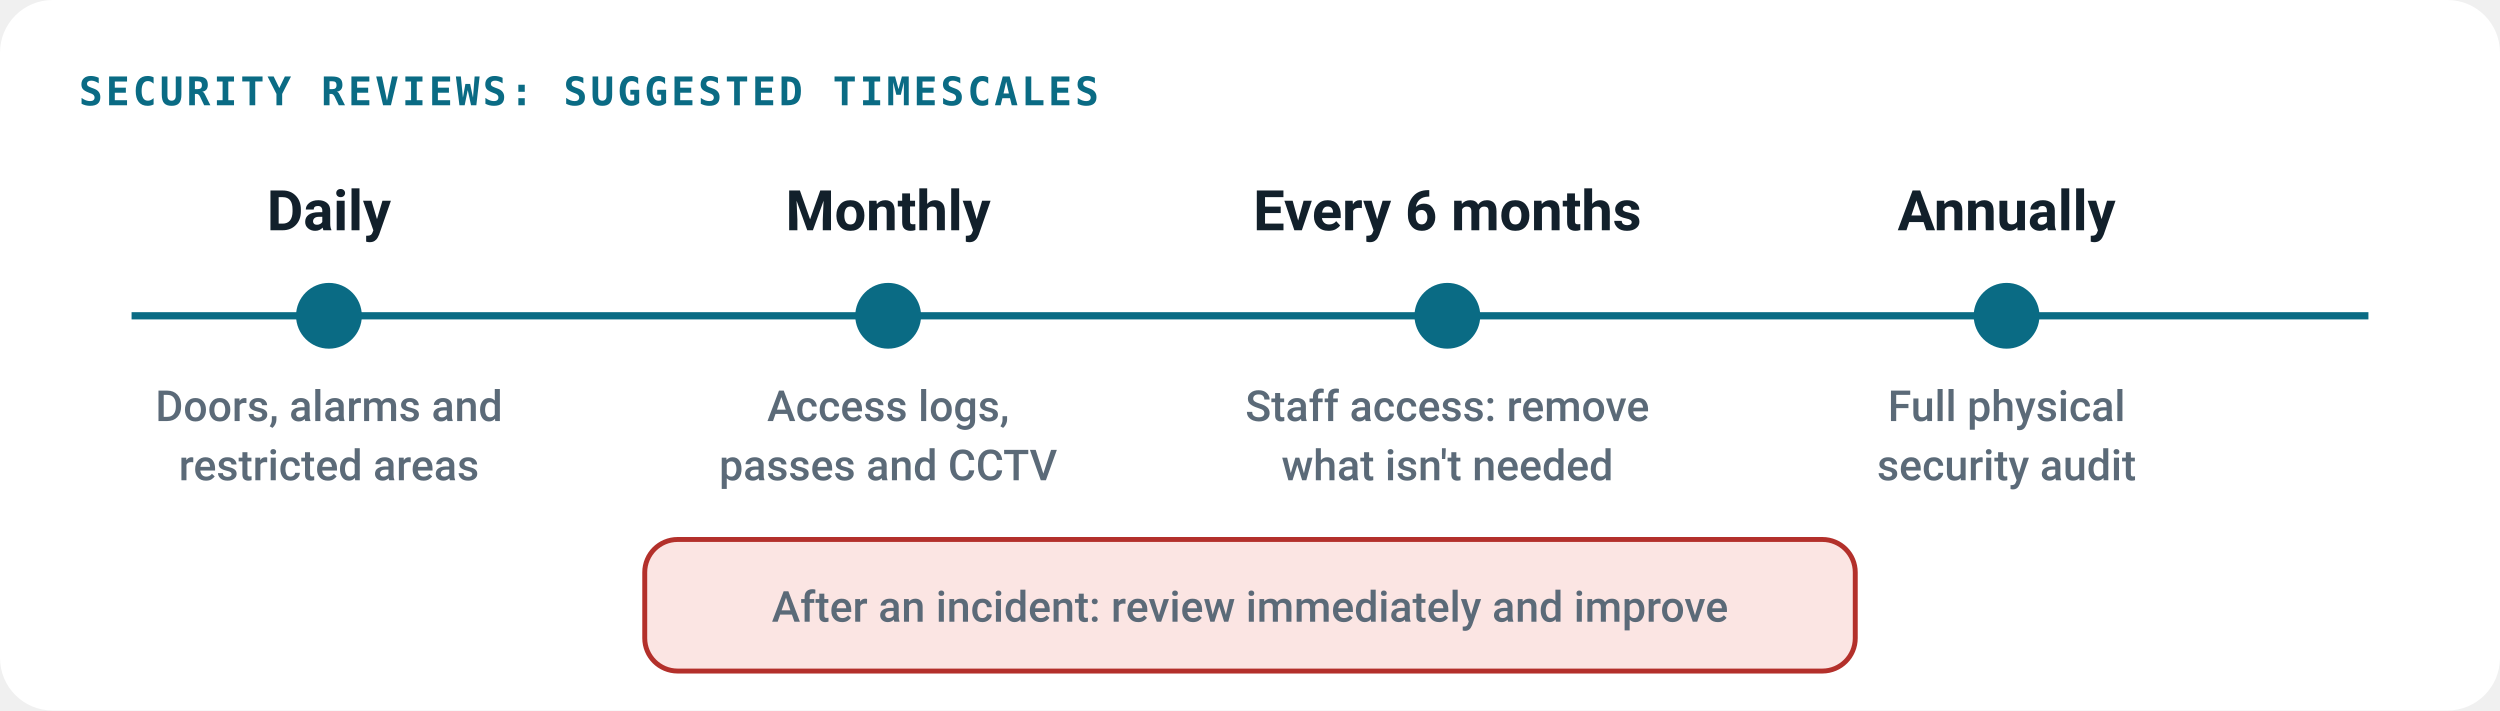
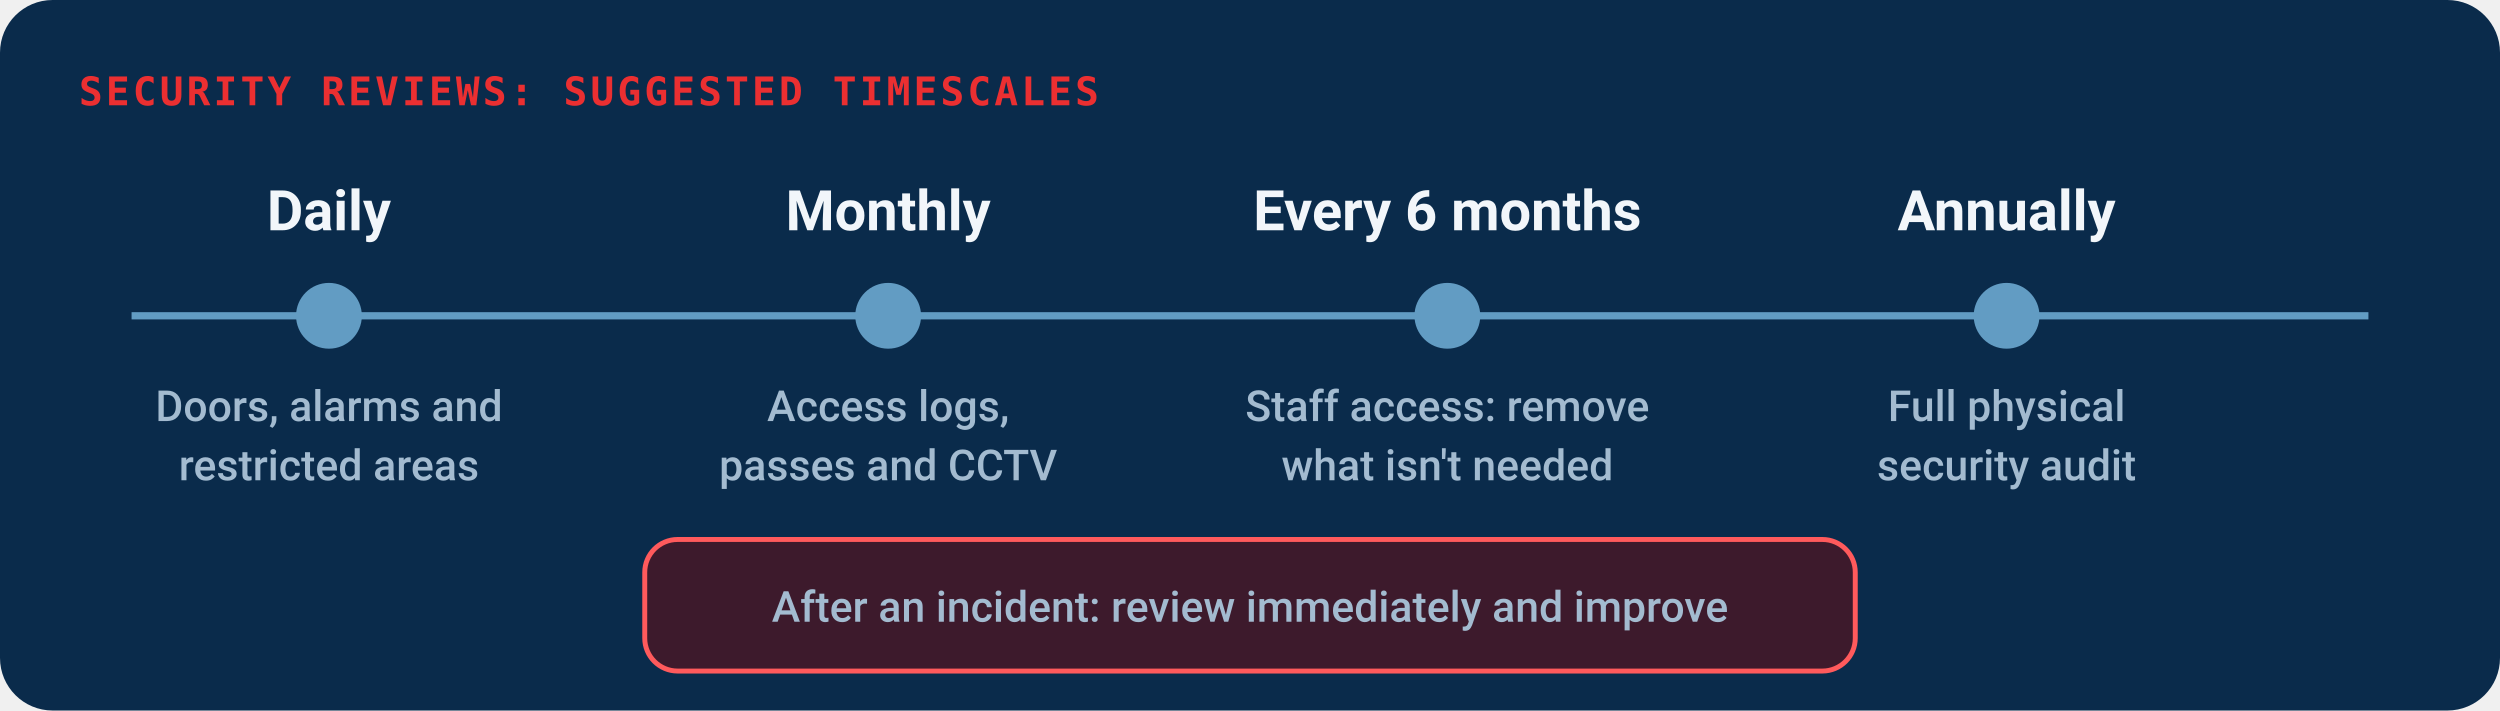
<svg xmlns="http://www.w3.org/2000/svg" viewBox="0 0 760 216" width="760" height="216" role="img" aria-labelledby="t d">
  <style>
- .bg{fill:#ffffff}
- .t{font:600 15px system-ui,-apple-system,'Segoe UI',Roboto,sans-serif;fill:#12202b}
- .tb{font:700 17px system-ui,-apple-system,'Segoe UI',Roboto,sans-serif;fill:#12202b}
- .s{font:500 13px system-ui,-apple-system,'Segoe UI',Roboto,sans-serif;fill:#5b6a78}
- .m{font:600 13px ui-monospace,Menlo,Consolas,monospace;fill:#12202b}
- .h{font:700 12px ui-monospace,Menlo,Consolas,monospace;fill:#0a6b84;letter-spacing:.08em}
+ .bg{fill:#0a2b4b}
+ .t{font:600 15px system-ui,-apple-system,'Segoe UI',Roboto,sans-serif;fill:#f2f6fa}
+ .tb{font:700 17px system-ui,-apple-system,'Segoe UI',Roboto,sans-serif;fill:#f2f6fa}
+ .s{font:500 13px system-ui,-apple-system,'Segoe UI',Roboto,sans-serif;fill:#a3bbd0}
+ .m{font:600 13px ui-monospace,Menlo,Consolas,monospace;fill:#f2f6fa}
+ .h{font:700 12px ui-monospace,Menlo,Consolas,monospace;fill:#eb2f31;letter-spacing:.08em}
.w{fill:#ffffff}
- .box{fill:#f3f8fa;stroke:#a9bfca;stroke-width:1.5}
- .acc{fill:#e3f1f5;stroke:#0a6b84;stroke-width:1.5}
- .bad{fill:#fbe5e3;stroke:#b3302b;stroke-width:1.5}
- .good{fill:#e1f3e8;stroke:#1d7a45;stroke-width:1.5}
- .amb{fill:#fbf0dc;stroke:#a8650a;stroke-width:1.5}
- .dim{fill:#eef2f4;stroke:#c9d3da;stroke-width:1.5}
- .solid-acc{fill:#0a6b84}.solid-bad{fill:#b3302b}.solid-good{fill:#1d7a45}.solid-amb{fill:#a8650a}.solid-ink{fill:#12202b}
- .ln{stroke:#5b6a78;stroke-width:2;fill:none}
- .ln-acc{stroke:#0a6b84;stroke-width:2.2;fill:none}
- .ln-bad{stroke:#b3302b;stroke-width:2.2;fill:none}
- .ln-good{stroke:#1d7a45;stroke-width:2.2;fill:none}
+ .box{fill:#0f3557;stroke:#2c5a80;stroke-width:1.5}
+ .acc{fill:#123c60;stroke:#629cc3;stroke-width:1.5}
+ .bad{fill:#3d1a2c;stroke:#ff5a5c;stroke-width:1.5}
+ .good{fill:#0f3b3a;stroke:#4cc38a;stroke-width:1.5}
+ .amb{fill:#33301f;stroke:#f2b544;stroke-width:1.5}
+ .dim{fill:#0c3052;stroke:#24496b;stroke-width:1.5}
+ .solid-acc{fill:#629cc3}.solid-bad{fill:#eb2f31}.solid-good{fill:#2f9a5f}.solid-amb{fill:#c98f22}.solid-ink{fill:#f2f6fa}
+ .ln{stroke:#a3bbd0;stroke-width:2;fill:none}
+ .ln-acc{stroke:#629cc3;stroke-width:2.2;fill:none}
+ .ln-bad{stroke:#ff5a5c;stroke-width:2.2;fill:none}
+ .ln-good{stroke:#4cc38a;stroke-width:2.2;fill:none}
.dash{stroke-dasharray:6 5}
- .tx-acc{fill:#0a6b84}.tx-bad{fill:#b3302b}.tx-good{fill:#1d7a45}.tx-amb{fill:#a8650a}
- .ic{fill:none;stroke:#12202b;stroke-width:2;stroke-linecap:round;stroke-linejoin:round}
- .ic-bad{fill:none;stroke:#b3302b;stroke-width:2;stroke-linecap:round;stroke-linejoin:round}
- .ic-acc{fill:none;stroke:#0a6b84;stroke-width:2;stroke-linecap:round;stroke-linejoin:round}
- .mk-ln{fill:#5b6a78}.mk-acc{fill:#0a6b84}.mk-bad{fill:#b3302b}.mk-good{fill:#1d7a45}
- @media (prefers-color-scheme: dark){
- .bg{fill:#15202a}
- .t,.tb,.m{fill:#e6edf3}.s{fill:#98a8b6}.h{fill:#4fb6cf}
- .box{fill:#192632;stroke:#3a4c5a}.acc{fill:#143440;stroke:#4fb6cf}.bad{fill:#3c1d1b;stroke:#ef7c76}
- .good{fill:#15352a;stroke:#5cc98a}.amb{fill:#392b13;stroke:#e2a645}.dim{fill:#1b2833;stroke:#34444f}
- .solid-acc{fill:#2f8fa8}.solid-bad{fill:#c9534d}.solid-good{fill:#2f9a5f}.solid-amb{fill:#b97c1e}.solid-ink{fill:#e6edf3}
- .ln{stroke:#98a8b6}.ln-acc{stroke:#4fb6cf}.ln-bad{stroke:#ef7c76}.ln-good{stroke:#5cc98a}
- .tx-acc{fill:#4fb6cf}.tx-bad{fill:#ef7c76}.tx-good{fill:#5cc98a}.tx-amb{fill:#e2a645}
- .ic{stroke:#e6edf3}.ic-bad{stroke:#ef7c76}.ic-acc{stroke:#4fb6cf}
- .mk-ln{fill:#98a8b6}.mk-acc{fill:#4fb6cf}.mk-bad{fill:#ef7c76}.mk-good{fill:#5cc98a}
- }
+ .tx-acc{fill:#629cc3}.tx-bad{fill:#ff5a5c}.tx-good{fill:#4cc38a}.tx-amb{fill:#f2b544}
+ .ic{fill:none;stroke:#f2f6fa;stroke-width:2;stroke-linecap:round;stroke-linejoin:round}
+ .ic-bad{fill:none;stroke:#ff5a5c;stroke-width:2;stroke-linecap:round;stroke-linejoin:round}
+ .ic-acc{fill:none;stroke:#629cc3;stroke-width:2;stroke-linecap:round;stroke-linejoin:round}
+ .mk-ln{fill:#a3bbd0}.mk-acc{fill:#629cc3}.mk-bad{fill:#ff5a5c}.mk-good{fill:#4cc38a}
</style>
  <defs>
    <marker id="a-ln" viewBox="0 0 10 10" refX="9" refY="5" markerWidth="7" markerHeight="7" orient="auto-start-reverse">
      <path d="M0 0 10 5 0 10z" class="mk-ln" />
    </marker>
    <marker id="a-acc" viewBox="0 0 10 10" refX="9" refY="5" markerWidth="7" markerHeight="7" orient="auto-start-reverse">
      <path d="M0 0 10 5 0 10z" class="mk-acc" />
    </marker>
    <marker id="a-bad" viewBox="0 0 10 10" refX="9" refY="5" markerWidth="7" markerHeight="7" orient="auto-start-reverse">
      <path d="M0 0 10 5 0 10z" class="mk-bad" />
    </marker>
    <marker id="a-good" viewBox="0 0 10 10" refX="9" refY="5" markerWidth="7" markerHeight="7" orient="auto-start-reverse">
      <path d="M0 0 10 5 0 10z" class="mk-good" />
    </marker>
  </defs>
  <rect class="bg" width="760" height="216" rx="16" />
  <text x="24" y="32" class="h" text-anchor="start">SECURITY REVIEWS: SUGGESTED TIMESCALES</text>
  <path d="M40 96 H720" class="ln-acc" />
  <circle cx="100" cy="96" r="10" class="solid-acc" />
  <text x="100" y="70" class="tb" text-anchor="middle">Daily</text>
  <text x="100" y="128" class="s" text-anchor="middle">Doors, alarms and</text>
  <text x="100" y="146" class="s" text-anchor="middle">restricted areas</text>
  <circle cx="270" cy="96" r="10" class="solid-acc" />
  <text x="270" y="70" class="tb" text-anchor="middle">Monthly</text>
  <text x="270" y="128" class="s" text-anchor="middle">Access logs,</text>
  <text x="270" y="146" class="s" text-anchor="middle">passes and CCTV</text>
  <circle cx="440" cy="96" r="10" class="solid-acc" />
  <text x="440" y="70" class="tb" text-anchor="middle">Every 6 months</text>
  <text x="440" y="128" class="s" text-anchor="middle">Staff access: remove</text>
  <text x="440" y="146" class="s" text-anchor="middle">what isn't needed</text>
  <circle cx="610" cy="96" r="10" class="solid-acc" />
  <text x="610" y="70" class="tb" text-anchor="middle">Annually</text>
  <text x="610" y="128" class="s" text-anchor="middle">Full physical</text>
  <text x="610" y="146" class="s" text-anchor="middle">security audit</text>
  <rect x="196" y="164" width="368" height="40" rx="10" class="bad" />
  <text x="380" y="189" class="s" text-anchor="middle">After an incident: review immediately and improve</text>
</svg>
